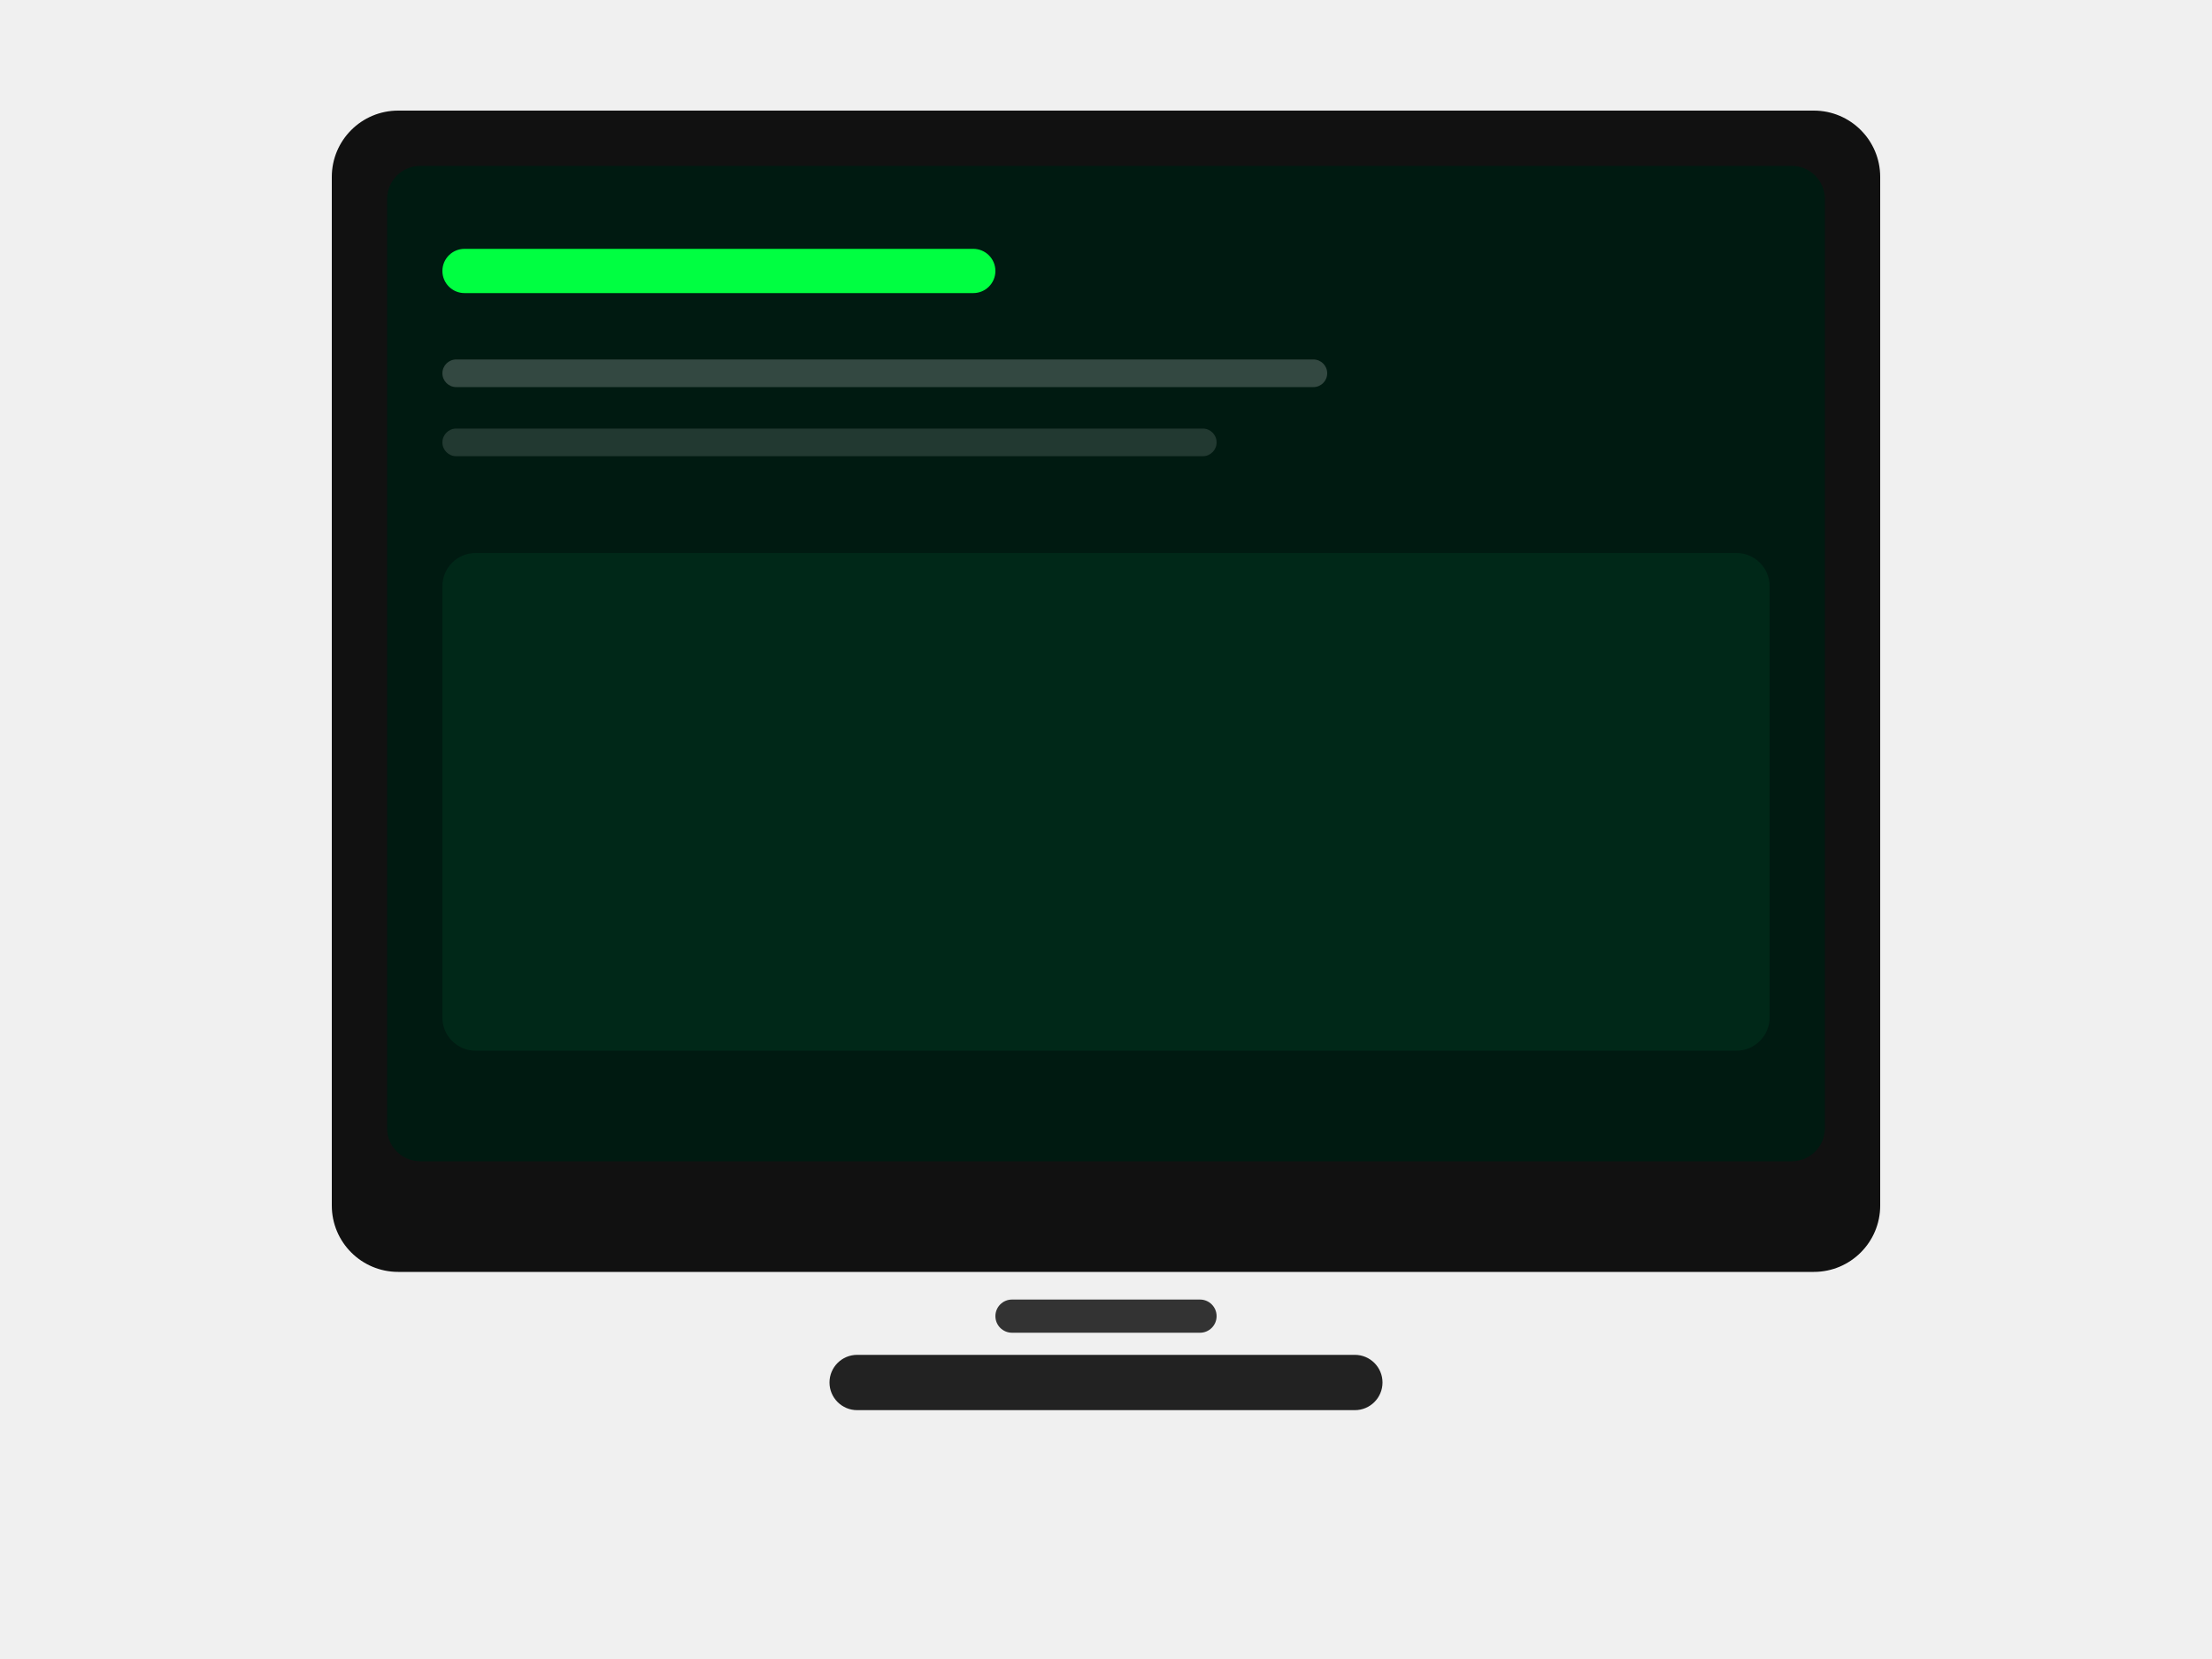
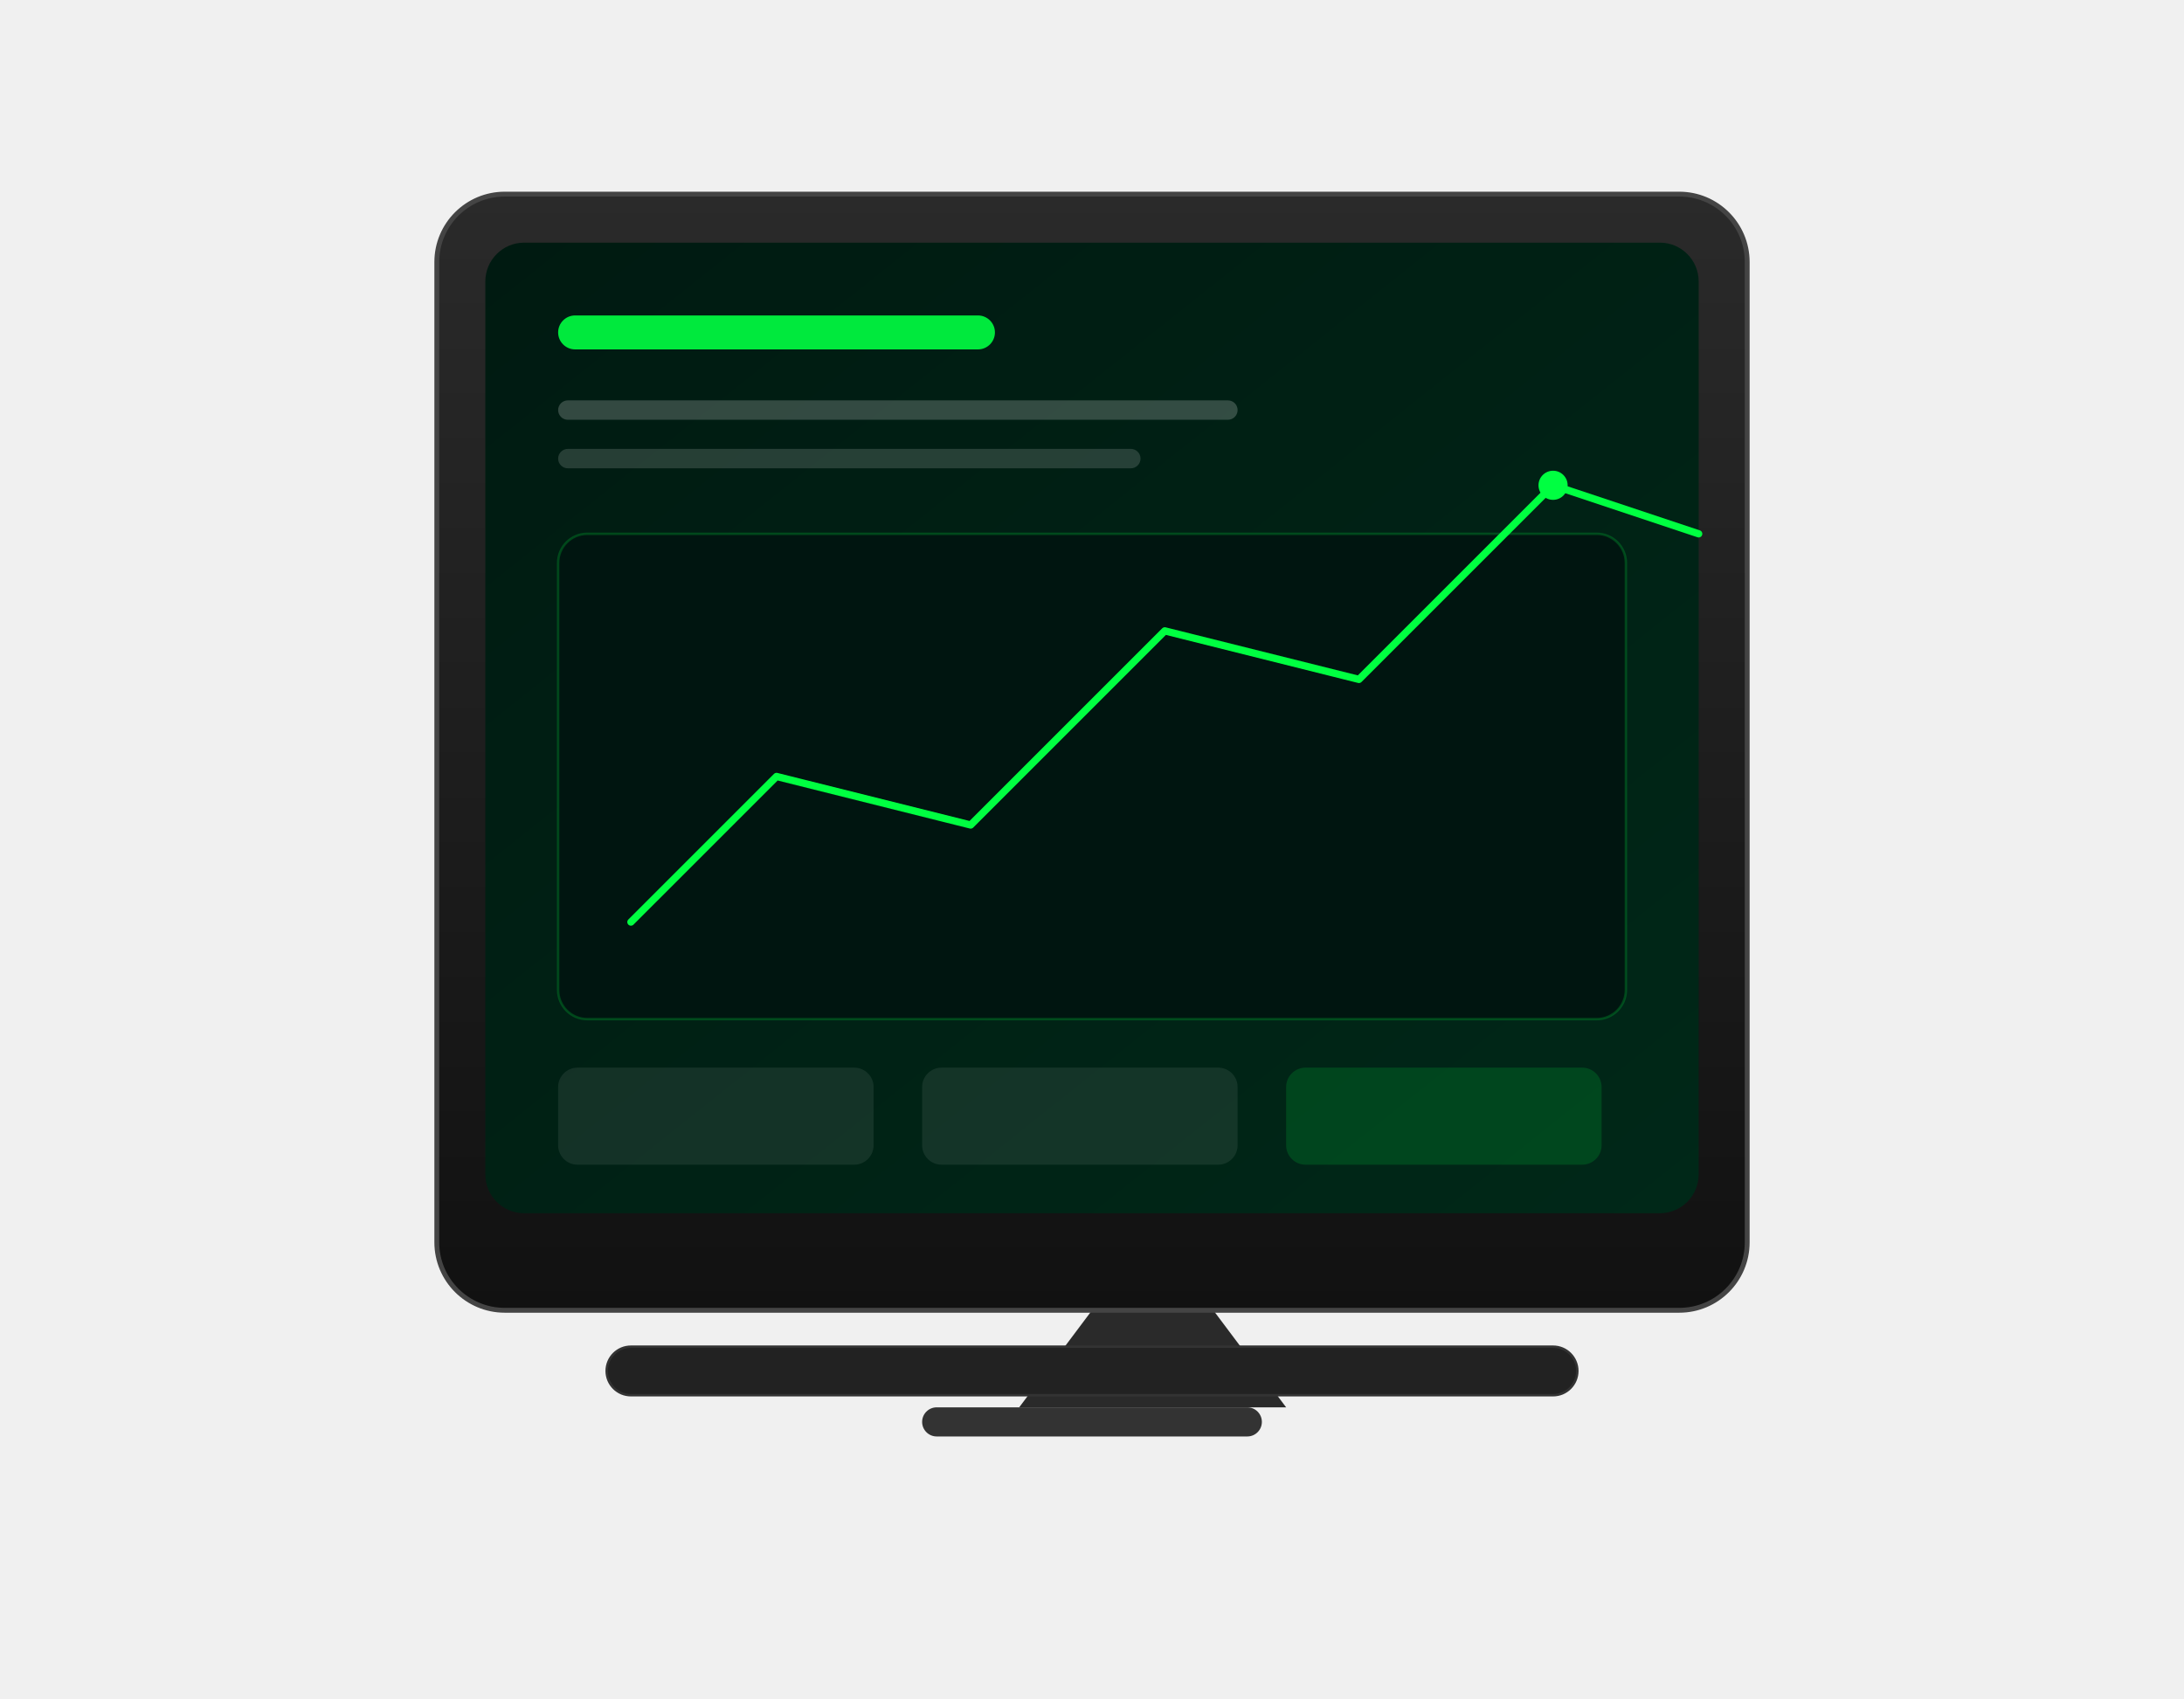
- <svg xmlns="http://www.w3.org/2000/svg" viewBox="0 0 800 600">
-   <rect x="120" y="40" width="560" height="420" rx="24" fill="#111" />
-   <rect x="140" y="60" width="520" height="360" rx="12" fill="#001a11" />
-   <rect x="160" y="90" width="200" height="16" rx="8" fill="#00ff41" />
-   <rect x="160" y="130" width="320" height="10" rx="5" fill="#ffffff33" />
-   <rect x="160" y="155" width="280" height="10" rx="5" fill="#ffffff22" />
-   <rect x="160" y="200" width="480" height="180" rx="12" fill="#002818" />
-   <rect x="360" y="470" width="80" height="12" rx="6" fill="#333" />
-   <rect x="300" y="490" width="200" height="20" rx="10" fill="#222" />
+ <svg xmlns="http://www.w3.org/2000/svg" viewBox="0 0 900 700">
+   <defs>
+     <linearGradient id="tablet" x1="0" y1="0" x2="0" y2="1">
+       <stop offset="0%" stop-color="#2a2a2a" />
+       <stop offset="100%" stop-color="#111" />
+     </linearGradient>
+     <linearGradient id="screen" x1="0" y1="0" x2="1" y2="1">
+       <stop offset="0%" stop-color="#001a11" />
+       <stop offset="100%" stop-color="#002818" />
+     </linearGradient>
+   </defs>
+   <rect x="380" y="580" width="140" height="12" rx="6" fill="#333" />
+   <path d="M420 580 L450 540 L500 540 L530 580 Z" fill="#2a2a2a" />
+   <rect x="180" y="80" width="540" height="460" rx="28" fill="url(#tablet)" stroke="#444" stroke-width="2" />
+   <rect x="200" y="100" width="500" height="400" rx="16" fill="url(#screen)" />
+   <rect x="230" y="130" width="180" height="14" rx="7" fill="#00ff41" opacity="0.9" />
+   <rect x="230" y="165" width="280" height="8" rx="4" fill="#ffffff" opacity="0.2" />
+   <rect x="230" y="185" width="240" height="8" rx="4" fill="#ffffff" opacity="0.15" />
+   <rect x="230" y="220" width="440" height="200" rx="12" fill="#001510" stroke="#00ff41" stroke-opacity="0.2" stroke-width="1" />
+   <polyline points="260,380 320,320 400,340 480,260 560,280 640,200 700,220" fill="none" stroke="#00ff41" stroke-width="3" stroke-linecap="round" stroke-linejoin="round" />
+   <circle cx="640" cy="200" r="6" fill="#00ff41" />
+   <rect x="230" y="440" width="130" height="40" rx="8" fill="#ffffff" opacity="0.08" />
+   <rect x="380" y="440" width="130" height="40" rx="8" fill="#ffffff" opacity="0.08" />
+   <rect x="530" y="440" width="130" height="40" rx="8" fill="#00ff41" opacity="0.15" />
+   <rect x="250" y="555" width="400" height="20" rx="10" fill="#222" stroke="#333" stroke-width="1" />
</svg>
